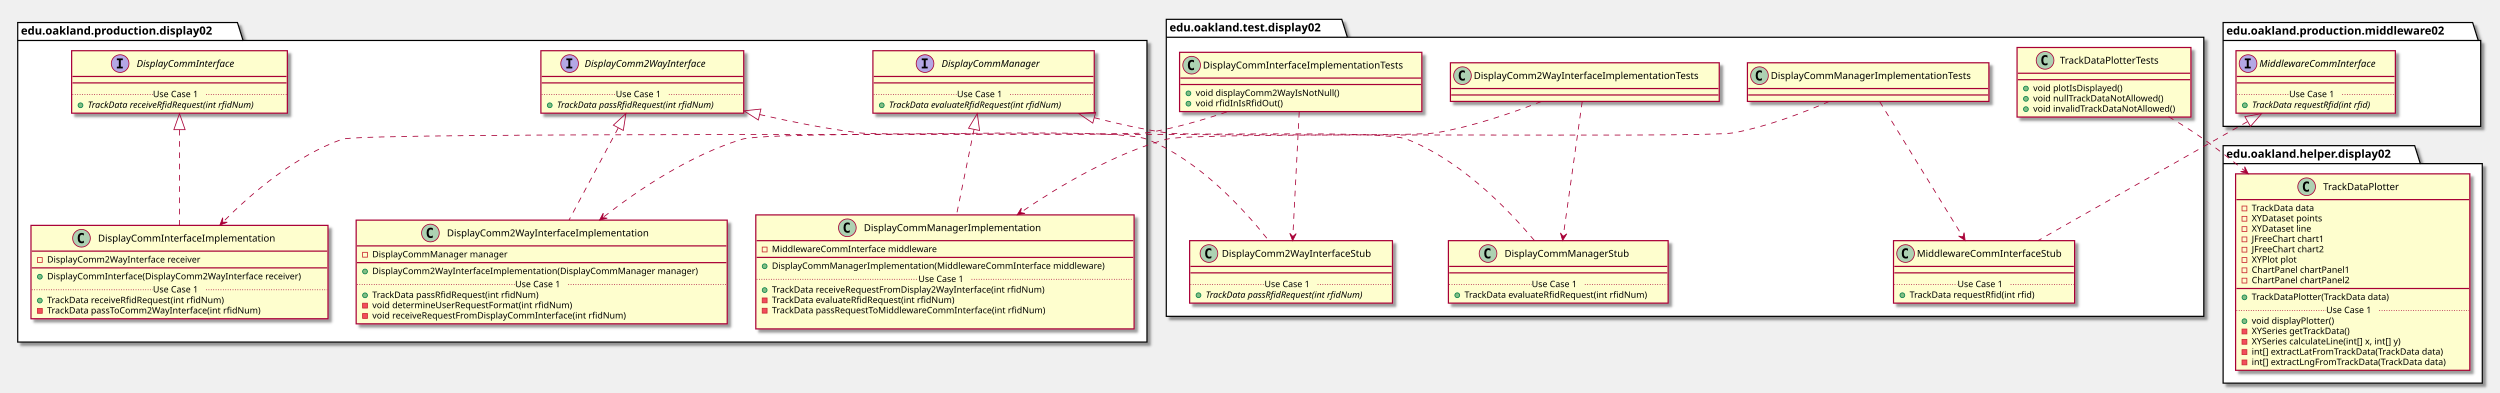
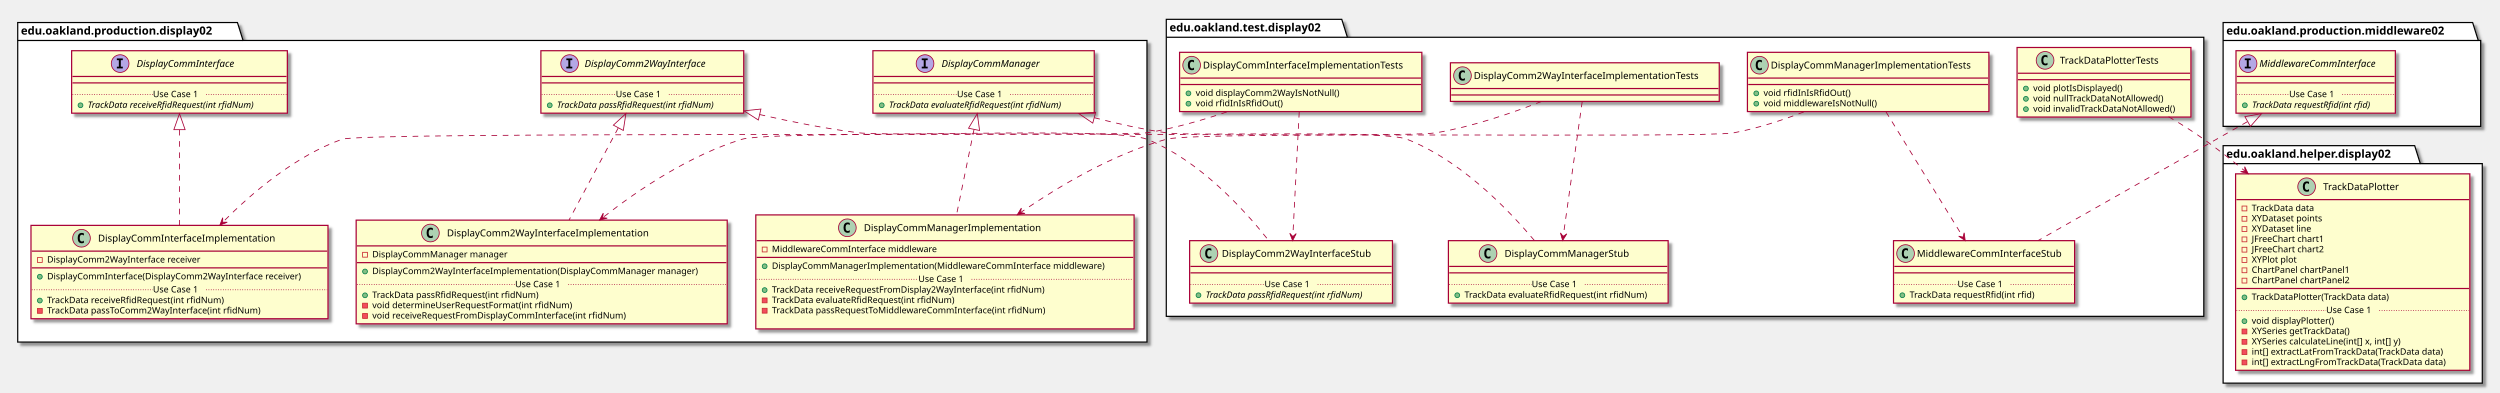
<svg xmlns="http://www.w3.org/2000/svg" contentScriptType="application/ecmascript" contentStyleType="text/css" height="488px" preserveAspectRatio="none" style="width:3106px;height:488px;" version="1.1" viewBox="0 0 3106 488" width="3106px" zoomAndPan="magnify">
  <defs>
-     <filter height="300%" id="f1ndgnu8f6g2jx" width="300%" x="-1" y="-1">
+     <filter height="300%" id="f1byaof8jw1g3h" width="300%" x="-1" y="-1">
      <feGaussianBlur result="blurOut" stdDeviation="2.0" />
      <feColorMatrix in="blurOut" result="blurOut2" type="matrix" values="0 0 0 0 0 0 0 0 0 0 0 0 0 0 0 0 0 0 .4 0" />
      <feOffset dx="4.0" dy="4.0" in="blurOut2" result="blurOut3" />
      <feBlend in="SourceGraphic" in2="blurOut3" mode="normal" />
    </filter>
  </defs>
  <g>
-     <polygon fill="#FFFFFF" filter="url(#f1ndgnu8f6g2jx)" points="22,28,295,28,302,50.297,1425,50.297,1425,425,22,425,22,28" style="stroke: #000000; stroke-width: 1.5;" />
+     <polygon fill="#FFFFFF" filter="url(#f1byaof8jw1g3h)" points="22,28,295,28,302,50.297,1425,50.297,1425,425,22,425,22,28" style="stroke: #000000; stroke-width: 1.5;" />
    <line style="stroke: #000000; stroke-width: 1.5;" x1="22" x2="302" y1="50.297" y2="50.297" />
    <text fill="#000000" font-family="sans-serif" font-size="14" font-weight="bold" lengthAdjust="spacingAndGlyphs" textLength="267" x="26" y="42.995">edu.oakland.production.display02</text>
-     <polygon fill="#FFFFFF" filter="url(#f1ndgnu8f6g2jx)" points="1449,24,1667,24,1674,46.297,2738,46.297,2738,393,1449,393,1449,24" style="stroke: #000000; stroke-width: 1.5;" />
+     <polygon fill="#FFFFFF" filter="url(#f1byaof8jw1g3h)" points="1449,24,1667,24,1674,46.297,2738,46.297,2738,393,1449,393,1449,24" style="stroke: #000000; stroke-width: 1.5;" />
    <line style="stroke: #000000; stroke-width: 1.5;" x1="1449" x2="1674" y1="46.297" y2="46.297" />
    <text fill="#000000" font-family="sans-serif" font-size="14" font-weight="bold" lengthAdjust="spacingAndGlyphs" textLength="212" x="1453" y="38.995">edu.oakland.test.display02</text>
-     <polygon fill="#FFFFFF" filter="url(#f1ndgnu8f6g2jx)" points="2762,181,3000,181,3007,203.297,3084,203.297,3084,476,2762,476,2762,181" style="stroke: #000000; stroke-width: 1.5;" />
+     <polygon fill="#FFFFFF" filter="url(#f1byaof8jw1g3h)" points="2762,181,3000,181,3007,203.297,3084,203.297,3084,476,2762,476,2762,181" style="stroke: #000000; stroke-width: 1.5;" />
    <line style="stroke: #000000; stroke-width: 1.5;" x1="2762" x2="3007" y1="203.297" y2="203.297" />
    <text fill="#000000" font-family="sans-serif" font-size="14" font-weight="bold" lengthAdjust="spacingAndGlyphs" textLength="232" x="2766" y="195.995">edu.oakland.helper.display02</text>
-     <polygon fill="#FFFFFF" filter="url(#f1ndgnu8f6g2jx)" points="2762,28,3072,28,3079,50.297,3082,50.297,3082,157,2762,157,2762,28" style="stroke: #000000; stroke-width: 1.5;" />
+     <polygon fill="#FFFFFF" filter="url(#f1byaof8jw1g3h)" points="2762,28,3072,28,3079,50.297,3082,50.297,3082,157,2762,157,2762,28" style="stroke: #000000; stroke-width: 1.5;" />
    <line style="stroke: #000000; stroke-width: 1.5;" x1="2762" x2="3079" y1="50.297" y2="50.297" />
    <text fill="#000000" font-family="sans-serif" font-size="14" font-weight="bold" lengthAdjust="spacingAndGlyphs" textLength="304" x="2766" y="42.995">edu.oakland.production.middleware02</text>
-     <rect fill="#FEFECE" filter="url(#f1ndgnu8f6g2jx)" height="77.609" id="DisplayCommInterface" style="stroke: #A80036; stroke-width: 1.5;" width="268" x="89" y="63" />
+     <rect fill="#FEFECE" filter="url(#f1byaof8jw1g3h)" height="77.609" id="DisplayCommInterface" style="stroke: #A80036; stroke-width: 1.5;" width="268" x="89" y="63" />
    <ellipse cx="149.25" cy="79" fill="#B4A7E5" rx="11" ry="11" style="stroke: #A80036; stroke-width: 1.0;" />
    <path d="M145.172,74.766 L145.172,72.609 L152.562,72.609 L152.562,74.766 L150.094,74.766 L150.094,82.844 L152.562,82.844 L152.562,85 L145.172,85 L145.172,82.844 L147.641,82.844 L147.641,74.766 L145.172,74.766 Z " />
    <text fill="#000000" font-family="sans-serif" font-size="12" font-style="italic" lengthAdjust="spacingAndGlyphs" textLength="139" x="169.75" y="83.154">DisplayCommInterface</text>
    <line style="stroke: #A80036; stroke-width: 1.5;" x1="90" x2="356" y1="95" y2="95" />
    <line style="stroke: #A80036; stroke-width: 1.5;" x1="90" x2="356" y1="103" y2="103" />
    <ellipse cx="100" cy="130.805" fill="#84BE84" rx="3" ry="3" style="stroke: #038048; stroke-width: 1.0;" />
    <text fill="#000000" font-family="sans-serif" font-size="11" font-style="italic" lengthAdjust="spacingAndGlyphs" textLength="242" x="109" y="134.015">TrackData receiveRfidRequest(int rfidNum)</text>
    <line style="stroke: #A80036; stroke-width: 1.0; stroke-dasharray: 1.0,2.0;" x1="90" x2="190" y1="117.402" y2="117.402" />
    <text fill="#000000" font-family="sans-serif" font-size="11" lengthAdjust="spacingAndGlyphs" textLength="66" x="190" y="120.71">Use Case 1</text>
    <line style="stroke: #A80036; stroke-width: 1.0; stroke-dasharray: 1.0,2.0;" x1="256" x2="356" y1="117.402" y2="117.402" />
-     <rect fill="#FEFECE" filter="url(#f1ndgnu8f6g2jx)" height="77.609" id="DisplayComm2WayInterface" style="stroke: #A80036; stroke-width: 1.5;" width="252" x="672" y="63" />
+     <rect fill="#FEFECE" filter="url(#f1byaof8jw1g3h)" height="77.609" id="DisplayComm2WayInterface" style="stroke: #A80036; stroke-width: 1.5;" width="252" x="672" y="63" />
    <ellipse cx="707.7" cy="79" fill="#B4A7E5" rx="11" ry="11" style="stroke: #A80036; stroke-width: 1.0;" />
    <path d="M703.622,74.766 L703.622,72.609 L711.013,72.609 L711.013,74.766 L708.544,74.766 L708.544,82.844 L711.013,82.844 L711.013,85 L703.622,85 L703.622,82.844 L706.091,82.844 L706.091,74.766 L703.622,74.766 Z " />
    <text fill="#000000" font-family="sans-serif" font-size="12" font-style="italic" lengthAdjust="spacingAndGlyphs" textLength="174" x="726.3" y="83.154">DisplayComm2WayInterface</text>
    <line style="stroke: #A80036; stroke-width: 1.5;" x1="673" x2="923" y1="95" y2="95" />
    <line style="stroke: #A80036; stroke-width: 1.5;" x1="673" x2="923" y1="103" y2="103" />
    <ellipse cx="683" cy="130.805" fill="#84BE84" rx="3" ry="3" style="stroke: #038048; stroke-width: 1.0;" />
    <text fill="#000000" font-family="sans-serif" font-size="11" font-style="italic" lengthAdjust="spacingAndGlyphs" textLength="226" x="692" y="134.015">TrackData passRfidRequest(int rfidNum)</text>
    <line style="stroke: #A80036; stroke-width: 1.0; stroke-dasharray: 1.0,2.0;" x1="673" x2="765" y1="117.402" y2="117.402" />
    <text fill="#000000" font-family="sans-serif" font-size="11" lengthAdjust="spacingAndGlyphs" textLength="66" x="765" y="120.71">Use Case 1</text>
    <line style="stroke: #A80036; stroke-width: 1.0; stroke-dasharray: 1.0,2.0;" x1="831" x2="923" y1="117.402" y2="117.402" />
-     <rect fill="#FEFECE" filter="url(#f1ndgnu8f6g2jx)" height="77.609" id="DisplayCommManager" style="stroke: #A80036; stroke-width: 1.5;" width="275" x="1084.5" y="63" />
+     <rect fill="#FEFECE" filter="url(#f1byaof8jw1g3h)" height="77.609" id="DisplayCommManager" style="stroke: #A80036; stroke-width: 1.5;" width="275" x="1084.5" y="63" />
    <ellipse cx="1149.25" cy="79" fill="#B4A7E5" rx="11" ry="11" style="stroke: #A80036; stroke-width: 1.0;" />
    <path d="M1145.172,74.766 L1145.172,72.609 L1152.562,72.609 L1152.562,74.766 L1150.094,74.766 L1150.094,82.844 L1152.562,82.844 L1152.562,85 L1145.172,85 L1145.172,82.844 L1147.641,82.844 L1147.641,74.766 L1145.172,74.766 Z " />
    <text fill="#000000" font-family="sans-serif" font-size="12" font-style="italic" lengthAdjust="spacingAndGlyphs" textLength="137" x="1169.75" y="83.154">DisplayCommManager</text>
    <line style="stroke: #A80036; stroke-width: 1.5;" x1="1085.5" x2="1358.5" y1="95" y2="95" />
    <line style="stroke: #A80036; stroke-width: 1.5;" x1="1085.5" x2="1358.5" y1="103" y2="103" />
    <ellipse cx="1095.5" cy="130.805" fill="#84BE84" rx="3" ry="3" style="stroke: #038048; stroke-width: 1.0;" />
    <text fill="#000000" font-family="sans-serif" font-size="11" font-style="italic" lengthAdjust="spacingAndGlyphs" textLength="249" x="1104.5" y="134.015">TrackData evaluateRfidRequest(int rfidNum)</text>
    <line style="stroke: #A80036; stroke-width: 1.0; stroke-dasharray: 1.0,2.0;" x1="1085.5" x2="1189" y1="117.402" y2="117.402" />
    <text fill="#000000" font-family="sans-serif" font-size="11" lengthAdjust="spacingAndGlyphs" textLength="66" x="1189" y="120.71">Use Case 1</text>
    <line style="stroke: #A80036; stroke-width: 1.0; stroke-dasharray: 1.0,2.0;" x1="1255" x2="1358.5" y1="117.402" y2="117.402" />
-     <rect fill="#FEFECE" filter="url(#f1ndgnu8f6g2jx)" height="116.023" id="DisplayCommInterfaceImplementation" style="stroke: #A80036; stroke-width: 1.5;" width="369" x="38.5" y="280" />
+     <rect fill="#FEFECE" filter="url(#f1byaof8jw1g3h)" height="116.023" id="DisplayCommInterfaceImplementation" style="stroke: #A80036; stroke-width: 1.5;" width="369" x="38.5" y="280" />
    <ellipse cx="101.25" cy="296" fill="#ADD1B2" rx="11" ry="11" style="stroke: #A80036; stroke-width: 1.0;" />
    <path d="M104.219,301.641 Q103.641,301.938 103,302.078 Q102.359,302.234 101.656,302.234 Q99.156,302.234 97.828,300.594 Q96.516,298.938 96.516,295.812 Q96.516,292.688 97.828,291.031 Q99.156,289.375 101.656,289.375 Q102.359,289.375 103,289.531 Q103.656,289.688 104.219,289.984 L104.219,292.703 Q103.594,292.125 103,291.859 Q102.406,291.578 101.781,291.578 Q100.438,291.578 99.75,292.656 Q99.062,293.719 99.062,295.812 Q99.062,297.906 99.75,298.984 Q100.438,300.047 101.781,300.047 Q102.406,300.047 103,299.781 Q103.594,299.5 104.219,298.922 L104.219,301.641 Z " />
    <text fill="#000000" font-family="sans-serif" font-size="12" lengthAdjust="spacingAndGlyphs" textLength="235" x="121.75" y="300.154">DisplayCommInterfaceImplementation</text>
    <line style="stroke: #A80036; stroke-width: 1.5;" x1="39.5" x2="406.5" y1="312" y2="312" />
    <rect fill="none" height="6" style="stroke: #C82930; stroke-width: 1.0;" width="6" x="46.5" y="320" />
    <text fill="#000000" font-family="sans-serif" font-size="11" lengthAdjust="spacingAndGlyphs" textLength="207" x="58.5" y="326.21">DisplayComm2WayInterface receiver</text>
    <line style="stroke: #A80036; stroke-width: 1.5;" x1="39.5" x2="406.5" y1="332.805" y2="332.805" />
    <ellipse cx="49.5" cy="343.805" fill="#84BE84" rx="3" ry="3" style="stroke: #038048; stroke-width: 1.0;" />
    <text fill="#000000" font-family="sans-serif" font-size="11" lengthAdjust="spacingAndGlyphs" textLength="343" x="58.5" y="347.015">DisplayCommInterface(DisplayComm2WayInterface receiver)</text>
    <ellipse cx="49.5" cy="373.414" fill="#84BE84" rx="3" ry="3" style="stroke: #038048; stroke-width: 1.0;" />
    <text fill="#000000" font-family="sans-serif" font-size="11" lengthAdjust="spacingAndGlyphs" textLength="240" x="58.5" y="376.625">TrackData receiveRfidRequest(int rfidNum)</text>
    <rect fill="#F24D5C" height="6" style="stroke: #C82930; stroke-width: 1.0;" width="6" x="46.5" y="383.219" />
    <text fill="#000000" font-family="sans-serif" font-size="11" lengthAdjust="spacingAndGlyphs" textLength="290" x="58.5" y="389.429">TrackData passToComm2WayInterface(int rfidNum)</text>
    <line style="stroke: #A80036; stroke-width: 1.0; stroke-dasharray: 1.0,2.0;" x1="39.5" x2="190" y1="360.012" y2="360.012" />
    <text fill="#000000" font-family="sans-serif" font-size="11" lengthAdjust="spacingAndGlyphs" textLength="66" x="190" y="363.32">Use Case 1</text>
    <line style="stroke: #A80036; stroke-width: 1.0; stroke-dasharray: 1.0,2.0;" x1="256" x2="406.5" y1="360.012" y2="360.012" />
-     <rect fill="#FEFECE" filter="url(#f1ndgnu8f6g2jx)" height="128.828" id="DisplayComm2WayInterfaceImplementation" style="stroke: #A80036; stroke-width: 1.5;" width="461" x="442.5" y="273.5" />
+     <rect fill="#FEFECE" filter="url(#f1byaof8jw1g3h)" height="128.828" id="DisplayComm2WayInterfaceImplementation" style="stroke: #A80036; stroke-width: 1.5;" width="461" x="442.5" y="273.5" />
    <ellipse cx="534.75" cy="289.5" fill="#ADD1B2" rx="11" ry="11" style="stroke: #A80036; stroke-width: 1.0;" />
    <path d="M537.719,295.141 Q537.141,295.438 536.5,295.578 Q535.859,295.734 535.156,295.734 Q532.656,295.734 531.328,294.094 Q530.016,292.438 530.016,289.312 Q530.016,286.188 531.328,284.531 Q532.656,282.875 535.156,282.875 Q535.859,282.875 536.5,283.031 Q537.156,283.188 537.719,283.484 L537.719,286.203 Q537.094,285.625 536.5,285.359 Q535.906,285.078 535.281,285.078 Q533.938,285.078 533.25,286.156 Q532.562,287.219 532.562,289.312 Q532.562,291.406 533.25,292.484 Q533.938,293.547 535.281,293.547 Q535.906,293.547 536.5,293.281 Q537.094,293 537.719,292.422 L537.719,295.141 Z " />
    <text fill="#000000" font-family="sans-serif" font-size="12" lengthAdjust="spacingAndGlyphs" textLength="268" x="555.25" y="293.654">DisplayComm2WayInterfaceImplementation</text>
    <line style="stroke: #A80036; stroke-width: 1.5;" x1="443.5" x2="902.5" y1="305.5" y2="305.5" />
    <rect fill="none" height="6" style="stroke: #C82930; stroke-width: 1.0;" width="6" x="450.5" y="313.5" />
    <text fill="#000000" font-family="sans-serif" font-size="11" lengthAdjust="spacingAndGlyphs" textLength="182" x="462.5" y="319.71">DisplayCommManager manager</text>
    <line style="stroke: #A80036; stroke-width: 1.5;" x1="443.5" x2="902.5" y1="326.305" y2="326.305" />
    <ellipse cx="453.5" cy="337.305" fill="#84BE84" rx="3" ry="3" style="stroke: #038048; stroke-width: 1.0;" />
    <text fill="#000000" font-family="sans-serif" font-size="11" lengthAdjust="spacingAndGlyphs" textLength="435" x="462.5" y="340.515">DisplayComm2WayInterfaceImplementation(DisplayCommManager manager)</text>
    <ellipse cx="453.5" cy="366.914" fill="#84BE84" rx="3" ry="3" style="stroke: #038048; stroke-width: 1.0;" />
    <text fill="#000000" font-family="sans-serif" font-size="11" lengthAdjust="spacingAndGlyphs" textLength="227" x="462.5" y="370.125">TrackData passRfidRequest(int rfidNum)</text>
    <rect fill="#F24D5C" height="6" style="stroke: #C82930; stroke-width: 1.0;" width="6" x="450.5" y="376.719" />
    <text fill="#000000" font-family="sans-serif" font-size="11" lengthAdjust="spacingAndGlyphs" textLength="269" x="462.5" y="382.929">void determineUserRequestFormat(int rfidNum)</text>
    <rect fill="#F24D5C" height="6" style="stroke: #C82930; stroke-width: 1.0;" width="6" x="450.5" y="389.523" />
    <text fill="#000000" font-family="sans-serif" font-size="11" lengthAdjust="spacingAndGlyphs" textLength="342" x="462.5" y="395.734">void receiveRequestFromDisplayCommInterface(int rfidNum)</text>
    <line style="stroke: #A80036; stroke-width: 1.0; stroke-dasharray: 1.0,2.0;" x1="443.5" x2="640" y1="353.512" y2="353.512" />
    <text fill="#000000" font-family="sans-serif" font-size="11" lengthAdjust="spacingAndGlyphs" textLength="66" x="640" y="356.82">Use Case 1</text>
    <line style="stroke: #A80036; stroke-width: 1.0; stroke-dasharray: 1.0,2.0;" x1="706" x2="902.5" y1="353.512" y2="353.512" />
-     <rect fill="#FEFECE" filter="url(#f1ndgnu8f6g2jx)" height="141.633" id="DisplayCommManagerImplementation" style="stroke: #A80036; stroke-width: 1.5;" width="470" x="939" y="267" />
+     <rect fill="#FEFECE" filter="url(#f1byaof8jw1g3h)" height="141.633" id="DisplayCommManagerImplementation" style="stroke: #A80036; stroke-width: 1.5;" width="470" x="939" y="267" />
    <ellipse cx="1052.75" cy="283" fill="#ADD1B2" rx="11" ry="11" style="stroke: #A80036; stroke-width: 1.0;" />
    <path d="M1055.719,288.641 Q1055.141,288.938 1054.5,289.078 Q1053.859,289.234 1053.156,289.234 Q1050.656,289.234 1049.328,287.594 Q1048.016,285.938 1048.016,282.812 Q1048.016,279.688 1049.328,278.031 Q1050.656,276.375 1053.156,276.375 Q1053.859,276.375 1054.5,276.531 Q1055.156,276.688 1055.719,276.984 L1055.719,279.703 Q1055.094,279.125 1054.5,278.859 Q1053.906,278.578 1053.281,278.578 Q1051.938,278.578 1051.25,279.656 Q1050.562,280.719 1050.562,282.812 Q1050.562,284.906 1051.25,285.984 Q1051.938,287.047 1053.281,287.047 Q1053.906,287.047 1054.5,286.781 Q1055.094,286.5 1055.719,285.922 L1055.719,288.641 Z " />
    <text fill="#000000" font-family="sans-serif" font-size="12" lengthAdjust="spacingAndGlyphs" textLength="234" x="1073.25" y="287.154">DisplayCommManagerImplementation</text>
    <line style="stroke: #A80036; stroke-width: 1.5;" x1="940" x2="1408" y1="299" y2="299" />
    <rect fill="none" height="6" style="stroke: #C82930; stroke-width: 1.0;" width="6" x="947" y="307" />
    <text fill="#000000" font-family="sans-serif" font-size="11" lengthAdjust="spacingAndGlyphs" textLength="221" x="959" y="313.21">MiddlewareCommInterface middleware</text>
    <line style="stroke: #A80036; stroke-width: 1.5;" x1="940" x2="1408" y1="319.805" y2="319.805" />
    <ellipse cx="950" cy="330.805" fill="#84BE84" rx="3" ry="3" style="stroke: #038048; stroke-width: 1.0;" />
    <text fill="#000000" font-family="sans-serif" font-size="11" lengthAdjust="spacingAndGlyphs" textLength="444" x="959" y="334.015">DisplayCommManagerImplementation(MiddlewareCommInterface middleware)</text>
    <ellipse cx="950" cy="360.414" fill="#84BE84" rx="3" ry="3" style="stroke: #038048; stroke-width: 1.0;" />
    <text fill="#000000" font-family="sans-serif" font-size="11" lengthAdjust="spacingAndGlyphs" textLength="368" x="959" y="363.625">TrackData receiveRequestFromDisplay2WayInterface(int rfidNum)</text>
    <rect fill="#F24D5C" height="6" style="stroke: #C82930; stroke-width: 1.0;" width="6" x="947" y="370.219" />
    <text fill="#000000" font-family="sans-serif" font-size="11" lengthAdjust="spacingAndGlyphs" textLength="247" x="959" y="376.429">TrackData evaluateRfidRequest(int rfidNum)</text>
    <rect fill="#F24D5C" height="6" style="stroke: #C82930; stroke-width: 1.0;" width="6" x="947" y="383.023" />
    <text fill="#000000" font-family="sans-serif" font-size="11" lengthAdjust="spacingAndGlyphs" textLength="371" x="959" y="389.234">TrackData passRequestToMiddlewareCommInterface(int rfidNum)</text>
    <text fill="#000000" font-family="sans-serif" font-size="11" lengthAdjust="spacingAndGlyphs" textLength="0" x="963" y="402.039" />
    <line style="stroke: #A80036; stroke-width: 1.0; stroke-dasharray: 1.0,2.0;" x1="940" x2="1141" y1="347.012" y2="347.012" />
    <text fill="#000000" font-family="sans-serif" font-size="11" lengthAdjust="spacingAndGlyphs" textLength="66" x="1141" y="350.32">Use Case 1</text>
    <line style="stroke: #A80036; stroke-width: 1.0; stroke-dasharray: 1.0,2.0;" x1="1207" x2="1408" y1="347.012" y2="347.012" />
-     <rect fill="#FEFECE" filter="url(#f1ndgnu8f6g2jx)" height="73.609" id="DisplayCommInterfaceImplementationTests" style="stroke: #A80036; stroke-width: 1.5;" width="301" x="1465.5" y="65" />
+     <rect fill="#FEFECE" filter="url(#f1byaof8jw1g3h)" height="73.609" id="DisplayCommInterfaceImplementationTests" style="stroke: #A80036; stroke-width: 1.5;" width="301" x="1465.5" y="65" />
    <ellipse cx="1480.5" cy="81" fill="#ADD1B2" rx="11" ry="11" style="stroke: #A80036; stroke-width: 1.0;" />
    <path d="M1483.469,86.641 Q1482.891,86.938 1482.25,87.078 Q1481.609,87.234 1480.906,87.234 Q1478.406,87.234 1477.078,85.594 Q1475.766,83.938 1475.766,80.812 Q1475.766,77.688 1477.078,76.031 Q1478.406,74.375 1480.906,74.375 Q1481.609,74.375 1482.25,74.531 Q1482.906,74.688 1483.469,74.984 L1483.469,77.703 Q1482.844,77.125 1482.25,76.859 Q1481.656,76.578 1481.031,76.578 Q1479.688,76.578 1479,77.656 Q1478.312,78.719 1478.312,80.812 Q1478.312,82.906 1479,83.984 Q1479.688,85.047 1481.031,85.047 Q1481.656,85.047 1482.25,84.781 Q1482.844,84.5 1483.469,83.922 L1483.469,86.641 Z " />
    <text fill="#000000" font-family="sans-serif" font-size="12" lengthAdjust="spacingAndGlyphs" textLength="269" x="1494.5" y="85.154">DisplayCommInterfaceImplementationTests</text>
    <line style="stroke: #A80036; stroke-width: 1.5;" x1="1466.5" x2="1765.5" y1="97" y2="97" />
    <line style="stroke: #A80036; stroke-width: 1.5;" x1="1466.5" x2="1765.5" y1="105" y2="105" />
    <ellipse cx="1476.5" cy="116" fill="#84BE84" rx="3" ry="3" style="stroke: #038048; stroke-width: 1.0;" />
    <text fill="#000000" font-family="sans-serif" font-size="11" lengthAdjust="spacingAndGlyphs" textLength="191" x="1485.5" y="119.21">void displayComm2WayIsNotNull()</text>
    <ellipse cx="1476.5" cy="128.805" fill="#84BE84" rx="3" ry="3" style="stroke: #038048; stroke-width: 1.0;" />
    <text fill="#000000" font-family="sans-serif" font-size="11" lengthAdjust="spacingAndGlyphs" textLength="115" x="1485.5" y="132.015">void rfidInIsRfidOut()</text>
-     <rect fill="#FEFECE" filter="url(#f1ndgnu8f6g2jx)" height="77.609" id="DisplayComm2WayInterfaceStub" style="stroke: #A80036; stroke-width: 1.5;" width="252" x="1478" y="299" />
+     <rect fill="#FEFECE" filter="url(#f1byaof8jw1g3h)" height="77.609" id="DisplayComm2WayInterfaceStub" style="stroke: #A80036; stroke-width: 1.5;" width="252" x="1478" y="299" />
    <ellipse cx="1502" cy="315" fill="#ADD1B2" rx="11" ry="11" style="stroke: #A80036; stroke-width: 1.0;" />
    <path d="M1504.969,320.641 Q1504.391,320.938 1503.75,321.078 Q1503.109,321.234 1502.406,321.234 Q1499.906,321.234 1498.578,319.594 Q1497.266,317.938 1497.266,314.812 Q1497.266,311.688 1498.578,310.031 Q1499.906,308.375 1502.406,308.375 Q1503.109,308.375 1503.75,308.531 Q1504.406,308.688 1504.969,308.984 L1504.969,311.703 Q1504.344,311.125 1503.75,310.859 Q1503.156,310.578 1502.531,310.578 Q1501.188,310.578 1500.5,311.656 Q1499.812,312.719 1499.812,314.812 Q1499.812,316.906 1500.5,317.984 Q1501.188,319.047 1502.531,319.047 Q1503.156,319.047 1503.75,318.781 Q1504.344,318.5 1504.969,317.922 L1504.969,320.641 Z " />
    <text fill="#000000" font-family="sans-serif" font-size="12" lengthAdjust="spacingAndGlyphs" textLength="200" x="1518" y="319.154">DisplayComm2WayInterfaceStub</text>
    <line style="stroke: #A80036; stroke-width: 1.5;" x1="1479" x2="1729" y1="331" y2="331" />
    <line style="stroke: #A80036; stroke-width: 1.5;" x1="1479" x2="1729" y1="339" y2="339" />
    <ellipse cx="1489" cy="366.805" fill="#84BE84" rx="3" ry="3" style="stroke: #038048; stroke-width: 1.0;" />
    <text fill="#000000" font-family="sans-serif" font-size="11" font-style="italic" lengthAdjust="spacingAndGlyphs" textLength="226" x="1498" y="370.015">TrackData passRfidRequest(int rfidNum)</text>
    <line style="stroke: #A80036; stroke-width: 1.0; stroke-dasharray: 1.0,2.0;" x1="1479" x2="1571" y1="353.402" y2="353.402" />
    <text fill="#000000" font-family="sans-serif" font-size="11" lengthAdjust="spacingAndGlyphs" textLength="66" x="1571" y="356.71">Use Case 1</text>
    <line style="stroke: #A80036; stroke-width: 1.0; stroke-dasharray: 1.0,2.0;" x1="1637" x2="1729" y1="353.402" y2="353.402" />
-     <rect fill="#FEFECE" filter="url(#f1ndgnu8f6g2jx)" height="48" id="DisplayComm2WayInterfaceImplementationTests" style="stroke: #A80036; stroke-width: 1.5;" width="334" x="1802" y="78" />
+     <rect fill="#FEFECE" filter="url(#f1byaof8jw1g3h)" height="48" id="DisplayComm2WayInterfaceImplementationTests" style="stroke: #A80036; stroke-width: 1.5;" width="334" x="1802" y="78" />
    <ellipse cx="1817" cy="94" fill="#ADD1B2" rx="11" ry="11" style="stroke: #A80036; stroke-width: 1.0;" />
    <path d="M1819.969,99.641 Q1819.391,99.938 1818.75,100.078 Q1818.109,100.234 1817.406,100.234 Q1814.906,100.234 1813.578,98.594 Q1812.266,96.938 1812.266,93.812 Q1812.266,90.688 1813.578,89.031 Q1814.906,87.375 1817.406,87.375 Q1818.109,87.375 1818.75,87.531 Q1819.406,87.688 1819.969,87.984 L1819.969,90.703 Q1819.344,90.125 1818.75,89.859 Q1818.156,89.578 1817.531,89.578 Q1816.188,89.578 1815.5,90.656 Q1814.812,91.719 1814.812,93.812 Q1814.812,95.906 1815.5,96.984 Q1816.188,98.047 1817.531,98.047 Q1818.156,98.047 1818.75,97.781 Q1819.344,97.5 1819.969,96.922 L1819.969,99.641 Z " />
    <text fill="#000000" font-family="sans-serif" font-size="12" lengthAdjust="spacingAndGlyphs" textLength="302" x="1831" y="98.154">DisplayComm2WayInterfaceImplementationTests</text>
    <line style="stroke: #A80036; stroke-width: 1.5;" x1="1803" x2="2135" y1="110" y2="110" />
    <line style="stroke: #A80036; stroke-width: 1.5;" x1="1803" x2="2135" y1="118" y2="118" />
-     <rect fill="#FEFECE" filter="url(#f1ndgnu8f6g2jx)" height="77.609" id="DisplayCommManagerStub" style="stroke: #A80036; stroke-width: 1.5;" width="273" x="1799.5" y="299" />
+     <rect fill="#FEFECE" filter="url(#f1byaof8jw1g3h)" height="77.609" id="DisplayCommManagerStub" style="stroke: #A80036; stroke-width: 1.5;" width="273" x="1799.5" y="299" />
    <ellipse cx="1848.75" cy="315" fill="#ADD1B2" rx="11" ry="11" style="stroke: #A80036; stroke-width: 1.0;" />
    <path d="M1851.719,320.641 Q1851.141,320.938 1850.5,321.078 Q1849.859,321.234 1849.156,321.234 Q1846.656,321.234 1845.328,319.594 Q1844.016,317.938 1844.016,314.812 Q1844.016,311.688 1845.328,310.031 Q1846.656,308.375 1849.156,308.375 Q1849.859,308.375 1850.5,308.531 Q1851.156,308.688 1851.719,308.984 L1851.719,311.703 Q1851.094,311.125 1850.5,310.859 Q1849.906,310.578 1849.281,310.578 Q1847.938,310.578 1847.25,311.656 Q1846.562,312.719 1846.562,314.812 Q1846.562,316.906 1847.25,317.984 Q1847.938,319.047 1849.281,319.047 Q1849.906,319.047 1850.5,318.781 Q1851.094,318.5 1851.719,317.922 L1851.719,320.641 Z " />
    <text fill="#000000" font-family="sans-serif" font-size="12" lengthAdjust="spacingAndGlyphs" textLength="166" x="1869.25" y="319.154">DisplayCommManagerStub</text>
    <line style="stroke: #A80036; stroke-width: 1.5;" x1="1800.5" x2="2071.5" y1="331" y2="331" />
    <line style="stroke: #A80036; stroke-width: 1.5;" x1="1800.5" x2="2071.5" y1="339" y2="339" />
    <ellipse cx="1810.5" cy="366.805" fill="#84BE84" rx="3" ry="3" style="stroke: #038048; stroke-width: 1.0;" />
    <text fill="#000000" font-family="sans-serif" font-size="11" lengthAdjust="spacingAndGlyphs" textLength="247" x="1819.5" y="370.015">TrackData evaluateRfidRequest(int rfidNum)</text>
    <line style="stroke: #A80036; stroke-width: 1.0; stroke-dasharray: 1.0,2.0;" x1="1800.5" x2="1903" y1="353.402" y2="353.402" />
    <text fill="#000000" font-family="sans-serif" font-size="11" lengthAdjust="spacingAndGlyphs" textLength="66" x="1903" y="356.71">Use Case 1</text>
    <line style="stroke: #A80036; stroke-width: 1.0; stroke-dasharray: 1.0,2.0;" x1="1969" x2="2071.5" y1="353.402" y2="353.402" />
-     <rect fill="#FEFECE" filter="url(#f1ndgnu8f6g2jx)" height="48" id="DisplayCommManagerImplementationTests" style="stroke: #A80036; stroke-width: 1.5;" width="300" x="2171" y="78" />
-     <ellipse cx="2186" cy="94" fill="#ADD1B2" rx="11" ry="11" style="stroke: #A80036; stroke-width: 1.0;" />
-     <path d="M2188.969,99.641 Q2188.391,99.938 2187.75,100.078 Q2187.109,100.234 2186.406,100.234 Q2183.906,100.234 2182.578,98.594 Q2181.266,96.938 2181.266,93.812 Q2181.266,90.688 2182.578,89.031 Q2183.906,87.375 2186.406,87.375 Q2187.109,87.375 2187.75,87.531 Q2188.406,87.688 2188.969,87.984 L2188.969,90.703 Q2188.344,90.125 2187.75,89.859 Q2187.156,89.578 2186.531,89.578 Q2185.188,89.578 2184.5,90.656 Q2183.812,91.719 2183.812,93.812 Q2183.812,95.906 2184.5,96.984 Q2185.188,98.047 2186.531,98.047 Q2187.156,98.047 2187.75,97.781 Q2188.344,97.5 2188.969,96.922 L2188.969,99.641 Z " />
-     <text fill="#000000" font-family="sans-serif" font-size="12" lengthAdjust="spacingAndGlyphs" textLength="268" x="2200" y="98.154">DisplayCommManagerImplementationTests</text>
-     <line style="stroke: #A80036; stroke-width: 1.5;" x1="2172" x2="2470" y1="110" y2="110" />
-     <line style="stroke: #A80036; stroke-width: 1.5;" x1="2172" x2="2470" y1="118" y2="118" />
-     <rect fill="#FEFECE" filter="url(#f1ndgnu8f6g2jx)" height="77.609" id="MiddlewareCommInterfaceStub" style="stroke: #A80036; stroke-width: 1.5;" width="225" x="2352.5" y="299" />
+     <rect fill="#FEFECE" filter="url(#f1byaof8jw1g3h)" height="73.609" id="DisplayCommManagerImplementationTests" style="stroke: #A80036; stroke-width: 1.5;" width="300" x="2171" y="65" />
+     <ellipse cx="2186" cy="81" fill="#ADD1B2" rx="11" ry="11" style="stroke: #A80036; stroke-width: 1.0;" />
+     <path d="M2188.969,86.641 Q2188.391,86.938 2187.75,87.078 Q2187.109,87.234 2186.406,87.234 Q2183.906,87.234 2182.578,85.594 Q2181.266,83.938 2181.266,80.812 Q2181.266,77.688 2182.578,76.031 Q2183.906,74.375 2186.406,74.375 Q2187.109,74.375 2187.75,74.531 Q2188.406,74.688 2188.969,74.984 L2188.969,77.703 Q2188.344,77.125 2187.75,76.859 Q2187.156,76.578 2186.531,76.578 Q2185.188,76.578 2184.5,77.656 Q2183.812,78.719 2183.812,80.812 Q2183.812,82.906 2184.5,83.984 Q2185.188,85.047 2186.531,85.047 Q2187.156,85.047 2187.75,84.781 Q2188.344,84.5 2188.969,83.922 L2188.969,86.641 Z " />
+     <text fill="#000000" font-family="sans-serif" font-size="12" lengthAdjust="spacingAndGlyphs" textLength="268" x="2200" y="85.154">DisplayCommManagerImplementationTests</text>
+     <line style="stroke: #A80036; stroke-width: 1.5;" x1="2172" x2="2470" y1="97" y2="97" />
+     <line style="stroke: #A80036; stroke-width: 1.5;" x1="2172" x2="2470" y1="105" y2="105" />
+     <ellipse cx="2182" cy="116" fill="#84BE84" rx="3" ry="3" style="stroke: #038048; stroke-width: 1.0;" />
+     <text fill="#000000" font-family="sans-serif" font-size="11" lengthAdjust="spacingAndGlyphs" textLength="115" x="2191" y="119.21">void rfidInIsRfidOut()</text>
+     <ellipse cx="2182" cy="128.805" fill="#84BE84" rx="3" ry="3" style="stroke: #038048; stroke-width: 1.0;" />
+     <text fill="#000000" font-family="sans-serif" font-size="11" lengthAdjust="spacingAndGlyphs" textLength="151" x="2191" y="132.015">void middlewareIsNotNull()</text>
+     <rect fill="#FEFECE" filter="url(#f1byaof8jw1g3h)" height="77.609" id="MiddlewareCommInterfaceStub" style="stroke: #A80036; stroke-width: 1.5;" width="225" x="2352.5" y="299" />
    <ellipse cx="2367.5" cy="315" fill="#ADD1B2" rx="11" ry="11" style="stroke: #A80036; stroke-width: 1.0;" />
    <path d="M2370.469,320.641 Q2369.891,320.938 2369.25,321.078 Q2368.609,321.234 2367.906,321.234 Q2365.406,321.234 2364.078,319.594 Q2362.766,317.938 2362.766,314.812 Q2362.766,311.688 2364.078,310.031 Q2365.406,308.375 2367.906,308.375 Q2368.609,308.375 2369.25,308.531 Q2369.906,308.688 2370.469,308.984 L2370.469,311.703 Q2369.844,311.125 2369.25,310.859 Q2368.656,310.578 2368.031,310.578 Q2366.688,310.578 2366,311.656 Q2365.312,312.719 2365.312,314.812 Q2365.312,316.906 2366,317.984 Q2366.688,319.047 2368.031,319.047 Q2368.656,319.047 2369.25,318.781 Q2369.844,318.5 2370.469,317.922 L2370.469,320.641 Z " />
    <text fill="#000000" font-family="sans-serif" font-size="12" lengthAdjust="spacingAndGlyphs" textLength="193" x="2381.5" y="319.154">MiddlewareCommInterfaceStub</text>
    <line style="stroke: #A80036; stroke-width: 1.5;" x1="2353.5" x2="2576.5" y1="331" y2="331" />
    <line style="stroke: #A80036; stroke-width: 1.5;" x1="2353.5" x2="2576.5" y1="339" y2="339" />
    <ellipse cx="2363.5" cy="366.805" fill="#84BE84" rx="3" ry="3" style="stroke: #038048; stroke-width: 1.0;" />
    <text fill="#000000" font-family="sans-serif" font-size="11" lengthAdjust="spacingAndGlyphs" textLength="171" x="2372.5" y="370.015">TrackData requestRfid(int rfid)</text>
    <line style="stroke: #A80036; stroke-width: 1.0; stroke-dasharray: 1.0,2.0;" x1="2353.5" x2="2432" y1="353.402" y2="353.402" />
    <text fill="#000000" font-family="sans-serif" font-size="11" lengthAdjust="spacingAndGlyphs" textLength="66" x="2432" y="356.71">Use Case 1</text>
    <line style="stroke: #A80036; stroke-width: 1.0; stroke-dasharray: 1.0,2.0;" x1="2498" x2="2576.5" y1="353.402" y2="353.402" />
-     <rect fill="#FEFECE" filter="url(#f1ndgnu8f6g2jx)" height="86.414" id="TrackDataPlotterTests" style="stroke: #A80036; stroke-width: 1.5;" width="216" x="2506" y="59" />
+     <rect fill="#FEFECE" filter="url(#f1byaof8jw1g3h)" height="86.414" id="TrackDataPlotterTests" style="stroke: #A80036; stroke-width: 1.5;" width="216" x="2506" y="59" />
    <ellipse cx="2540.8" cy="75" fill="#ADD1B2" rx="11" ry="11" style="stroke: #A80036; stroke-width: 1.0;" />
    <path d="M2543.769,80.641 Q2543.191,80.938 2542.55,81.078 Q2541.909,81.234 2541.206,81.234 Q2538.706,81.234 2537.378,79.594 Q2536.066,77.938 2536.066,74.812 Q2536.066,71.688 2537.378,70.031 Q2538.706,68.375 2541.206,68.375 Q2541.909,68.375 2542.55,68.531 Q2543.206,68.688 2543.769,68.984 L2543.769,71.703 Q2543.144,71.125 2542.55,70.859 Q2541.956,70.578 2541.331,70.578 Q2539.988,70.578 2539.3,71.656 Q2538.613,72.719 2538.613,74.812 Q2538.613,76.906 2539.3,77.984 Q2539.988,79.047 2541.331,79.047 Q2541.956,79.047 2542.55,78.781 Q2543.144,78.5 2543.769,77.922 L2543.769,80.641 Z " />
    <text fill="#000000" font-family="sans-serif" font-size="12" lengthAdjust="spacingAndGlyphs" textLength="140" x="2559.2" y="79.154">TrackDataPlotterTests</text>
    <line style="stroke: #A80036; stroke-width: 1.5;" x1="2507" x2="2721" y1="91" y2="91" />
    <line style="stroke: #A80036; stroke-width: 1.5;" x1="2507" x2="2721" y1="99" y2="99" />
    <ellipse cx="2517" cy="110" fill="#84BE84" rx="3" ry="3" style="stroke: #038048; stroke-width: 1.0;" />
    <text fill="#000000" font-family="sans-serif" font-size="11" lengthAdjust="spacingAndGlyphs" textLength="121" x="2526" y="113.21">void plotIsDisplayed()</text>
    <ellipse cx="2517" cy="122.805" fill="#84BE84" rx="3" ry="3" style="stroke: #038048; stroke-width: 1.0;" />
    <text fill="#000000" font-family="sans-serif" font-size="11" lengthAdjust="spacingAndGlyphs" textLength="174" x="2526" y="126.015">void nullTrackDataNotAllowed()</text>
    <ellipse cx="2517" cy="135.609" fill="#84BE84" rx="3" ry="3" style="stroke: #038048; stroke-width: 1.0;" />
    <text fill="#000000" font-family="sans-serif" font-size="11" lengthAdjust="spacingAndGlyphs" textLength="190" x="2526" y="138.82">void invalidTrackDataNotAllowed()</text>
-     <rect fill="#FEFECE" filter="url(#f1ndgnu8f6g2jx)" height="244.07" id="TrackDataPlotter" style="stroke: #A80036; stroke-width: 1.5;" width="291" x="2777.5" y="216" />
+     <rect fill="#FEFECE" filter="url(#f1byaof8jw1g3h)" height="244.07" id="TrackDataPlotter" style="stroke: #A80036; stroke-width: 1.5;" width="291" x="2777.5" y="216" />
    <ellipse cx="2865.75" cy="232" fill="#ADD1B2" rx="11" ry="11" style="stroke: #A80036; stroke-width: 1.0;" />
    <path d="M2868.719,237.641 Q2868.141,237.938 2867.5,238.078 Q2866.859,238.234 2866.156,238.234 Q2863.656,238.234 2862.328,236.594 Q2861.016,234.938 2861.016,231.812 Q2861.016,228.688 2862.328,227.031 Q2863.656,225.375 2866.156,225.375 Q2866.859,225.375 2867.5,225.531 Q2868.156,225.688 2868.719,225.984 L2868.719,228.703 Q2868.094,228.125 2867.5,227.859 Q2866.906,227.578 2866.281,227.578 Q2864.938,227.578 2864.25,228.656 Q2863.562,229.719 2863.562,231.812 Q2863.562,233.906 2864.25,234.984 Q2864.938,236.047 2866.281,236.047 Q2866.906,236.047 2867.5,235.781 Q2868.094,235.5 2868.719,234.922 L2868.719,237.641 Z " />
    <text fill="#000000" font-family="sans-serif" font-size="12" lengthAdjust="spacingAndGlyphs" textLength="106" x="2886.25" y="236.154">TrackDataPlotter</text>
    <line style="stroke: #A80036; stroke-width: 1.5;" x1="2778.5" x2="3067.5" y1="248" y2="248" />
    <rect fill="none" height="6" style="stroke: #C82930; stroke-width: 1.0;" width="6" x="2785.5" y="256" />
    <text fill="#000000" font-family="sans-serif" font-size="11" lengthAdjust="spacingAndGlyphs" textLength="86" x="2797.5" y="262.21">TrackData data</text>
    <rect fill="none" height="6" style="stroke: #C82930; stroke-width: 1.0;" width="6" x="2785.5" y="268.805" />
    <text fill="#000000" font-family="sans-serif" font-size="11" lengthAdjust="spacingAndGlyphs" textLength="97" x="2797.5" y="275.015">XYDataset points</text>
    <rect fill="none" height="6" style="stroke: #C82930; stroke-width: 1.0;" width="6" x="2785.5" y="281.609" />
    <text fill="#000000" font-family="sans-serif" font-size="11" lengthAdjust="spacingAndGlyphs" textLength="82" x="2797.5" y="287.82">XYDataset line</text>
    <rect fill="none" height="6" style="stroke: #C82930; stroke-width: 1.0;" width="6" x="2785.5" y="294.414" />
    <text fill="#000000" font-family="sans-serif" font-size="11" lengthAdjust="spacingAndGlyphs" textLength="99" x="2797.5" y="300.625">JFreeChart chart1</text>
    <rect fill="none" height="6" style="stroke: #C82930; stroke-width: 1.0;" width="6" x="2785.5" y="307.219" />
    <text fill="#000000" font-family="sans-serif" font-size="11" lengthAdjust="spacingAndGlyphs" textLength="99" x="2797.5" y="313.429">JFreeChart chart2</text>
    <rect fill="none" height="6" style="stroke: #C82930; stroke-width: 1.0;" width="6" x="2785.5" y="320.023" />
    <text fill="#000000" font-family="sans-serif" font-size="11" lengthAdjust="spacingAndGlyphs" textLength="60" x="2797.5" y="326.234">XYPlot plot</text>
    <rect fill="none" height="6" style="stroke: #C82930; stroke-width: 1.0;" width="6" x="2785.5" y="332.828" />
    <text fill="#000000" font-family="sans-serif" font-size="11" lengthAdjust="spacingAndGlyphs" textLength="133" x="2797.5" y="339.039">ChartPanel chartPanel1</text>
    <rect fill="none" height="6" style="stroke: #C82930; stroke-width: 1.0;" width="6" x="2785.5" y="345.633" />
    <text fill="#000000" font-family="sans-serif" font-size="11" lengthAdjust="spacingAndGlyphs" textLength="133" x="2797.5" y="351.843">ChartPanel chartPanel2</text>
    <line style="stroke: #A80036; stroke-width: 1.5;" x1="2778.5" x2="3067.5" y1="358.438" y2="358.438" />
    <ellipse cx="2788.5" cy="369.438" fill="#84BE84" rx="3" ry="3" style="stroke: #038048; stroke-width: 1.0;" />
    <text fill="#000000" font-family="sans-serif" font-size="11" lengthAdjust="spacingAndGlyphs" textLength="188" x="2797.5" y="372.648">TrackDataPlotter(TrackData data)</text>
    <ellipse cx="2788.5" cy="399.047" fill="#84BE84" rx="3" ry="3" style="stroke: #038048; stroke-width: 1.0;" />
    <text fill="#000000" font-family="sans-serif" font-size="11" lengthAdjust="spacingAndGlyphs" textLength="112" x="2797.5" y="402.257">void displayPlotter()</text>
    <rect fill="#F24D5C" height="6" style="stroke: #C82930; stroke-width: 1.0;" width="6" x="2785.5" y="408.852" />
    <text fill="#000000" font-family="sans-serif" font-size="11" lengthAdjust="spacingAndGlyphs" textLength="138" x="2797.5" y="415.062">XYSeries getTrackData()</text>
    <rect fill="#F24D5C" height="6" style="stroke: #C82930; stroke-width: 1.0;" width="6" x="2785.5" y="421.656" />
    <text fill="#000000" font-family="sans-serif" font-size="11" lengthAdjust="spacingAndGlyphs" textLength="208" x="2797.5" y="427.867">XYSeries calculateLine(int[] x, int[] y)</text>
    <rect fill="#F24D5C" height="6" style="stroke: #C82930; stroke-width: 1.0;" width="6" x="2785.5" y="434.461" />
    <text fill="#000000" font-family="sans-serif" font-size="11" lengthAdjust="spacingAndGlyphs" textLength="262" x="2797.5" y="440.671">int[] extractLatFromTrackData(TrackData data)</text>
    <rect fill="#F24D5C" height="6" style="stroke: #C82930; stroke-width: 1.0;" width="6" x="2785.5" y="447.266" />
    <text fill="#000000" font-family="sans-serif" font-size="11" lengthAdjust="spacingAndGlyphs" textLength="265" x="2797.5" y="453.476">int[] extractLngFromTrackData(TrackData data)</text>
    <line style="stroke: #A80036; stroke-width: 1.0; stroke-dasharray: 1.0,2.0;" x1="2778.5" x2="2890" y1="385.644" y2="385.644" />
    <text fill="#000000" font-family="sans-serif" font-size="11" lengthAdjust="spacingAndGlyphs" textLength="66" x="2890" y="388.953">Use Case 1</text>
    <line style="stroke: #A80036; stroke-width: 1.0; stroke-dasharray: 1.0,2.0;" x1="2956" x2="3067.5" y1="385.644" y2="385.644" />
-     <rect fill="#FEFECE" filter="url(#f1ndgnu8f6g2jx)" height="77.609" id="MiddlewareCommInterface" style="stroke: #A80036; stroke-width: 1.5;" width="198" x="2778" y="63" />
+     <rect fill="#FEFECE" filter="url(#f1byaof8jw1g3h)" height="77.609" id="MiddlewareCommInterface" style="stroke: #A80036; stroke-width: 1.5;" width="198" x="2778" y="63" />
    <ellipse cx="2793" cy="79" fill="#B4A7E5" rx="11" ry="11" style="stroke: #A80036; stroke-width: 1.0;" />
    <path d="M2788.922,74.766 L2788.922,72.609 L2796.312,72.609 L2796.312,74.766 L2793.844,74.766 L2793.844,82.844 L2796.312,82.844 L2796.312,85 L2788.922,85 L2788.922,82.844 L2791.391,82.844 L2791.391,74.766 L2788.922,74.766 Z " />
    <text fill="#000000" font-family="sans-serif" font-size="12" font-style="italic" lengthAdjust="spacingAndGlyphs" textLength="166" x="2807" y="83.154">MiddlewareCommInterface</text>
    <line style="stroke: #A80036; stroke-width: 1.5;" x1="2779" x2="2975" y1="95" y2="95" />
    <line style="stroke: #A80036; stroke-width: 1.5;" x1="2779" x2="2975" y1="103" y2="103" />
    <ellipse cx="2789" cy="130.805" fill="#84BE84" rx="3" ry="3" style="stroke: #038048; stroke-width: 1.0;" />
    <text fill="#000000" font-family="sans-serif" font-size="11" font-style="italic" lengthAdjust="spacingAndGlyphs" textLength="171" x="2798" y="134.015">TrackData requestRfid(int rfid)</text>
    <line style="stroke: #A80036; stroke-width: 1.0; stroke-dasharray: 1.0,2.0;" x1="2779" x2="2844" y1="117.402" y2="117.402" />
    <text fill="#000000" font-family="sans-serif" font-size="11" lengthAdjust="spacingAndGlyphs" textLength="66" x="2844" y="120.71">Use Case 1</text>
    <line style="stroke: #A80036; stroke-width: 1.0; stroke-dasharray: 1.0,2.0;" x1="2910" x2="2975" y1="117.402" y2="117.402" />
    <path d="M223,161.34 C223,197.48 223,243.68 223,279.64 " fill="none" id="DisplayCommInterface&lt;-DisplayCommInterfaceImplementation" style="stroke: #A80036; stroke-width: 1.0; stroke-dasharray: 7.0,7.0;" />
    <polygon fill="none" points="216,161.12,223,141.12,230,161.12,216,161.12" style="stroke: #A80036; stroke-width: 1.0;" />
    <path d="M768.03,159.1 C749.66,193.49 726.1,237.6 707.03,273.3 " fill="none" id="DisplayComm2WayInterface&lt;-DisplayComm2WayInterfaceImplementation" style="stroke: #A80036; stroke-width: 1.0; stroke-dasharray: 7.0,7.0;" />
    <polygon fill="none" points="762.04,155.46,777.64,141.12,774.39,162.06,762.04,155.46" style="stroke: #A80036; stroke-width: 1.0;" />
    <path d="M1210.13,160.86 C1203.56,192.9 1195.34,232.95 1188.41,266.77 " fill="none" id="DisplayCommManager&lt;-DisplayCommManagerImplementation" style="stroke: #A80036; stroke-width: 1.0; stroke-dasharray: 7.0,7.0;" />
    <polygon fill="none" points="1203.3,159.3,1214.18,141.12,1217.02,162.12,1203.3,159.3" style="stroke: #A80036; stroke-width: 1.0;" />
    <path d="M1614.15,139.05 C1612.01,180.77 1608.49,249.44 1606.21,293.93 " fill="none" id="DisplayCommInterfaceImplementationTests-&gt;DisplayComm2WayInterfaceStub" style="stroke: #A80036; stroke-width: 1.0; stroke-dasharray: 7.0,7.0;" />
    <polygon fill="#A80036" points="1605.95,298.97,1610.408,290.188,1606.207,293.977,1602.419,289.776,1605.95,298.97" style="stroke: #A80036; stroke-width: 1.0;" />
    <path d="M1965.72,126.29 C1960.21,165.3 1949.06,244.4 1942.09,293.81 " fill="none" id="DisplayComm2WayInterfaceImplementationTests-&gt;DisplayCommManagerStub" style="stroke: #A80036; stroke-width: 1.0; stroke-dasharray: 7.0,7.0;" />
    <polygon fill="#A80036" points="1941.39,298.8,1946.609,290.448,1942.089,293.849,1938.688,289.329,1941.39,298.8" style="stroke: #A80036; stroke-width: 1.0;" />
-     <path d="M2335.33,126.29 C2359.43,165.45 2408.41,245.04 2438.79,294.41 " fill="none" id="DisplayCommManagerImplementationTests-&gt;MiddlewareCommInterfaceStub" style="stroke: #A80036; stroke-width: 1.0; stroke-dasharray: 7.0,7.0;" />
-     <polygon fill="#A80036" points="2441.49,298.8,2440.165,289.041,2438.863,294.546,2433.358,293.244,2441.49,298.8" style="stroke: #A80036; stroke-width: 1.0;" />
+     <path d="M2343.18,139.05 C2368.96,180.94 2411.46,249.99 2438.83,294.47 " fill="none" id="DisplayCommManagerImplementationTests-&gt;MiddlewareCommInterfaceStub" style="stroke: #A80036; stroke-width: 1.0; stroke-dasharray: 7.0,7.0;" />
+     <polygon fill="#A80036" points="2441.59,298.97,2440.265,289.211,2438.963,294.716,2433.458,293.414,2441.59,298.97" style="stroke: #A80036; stroke-width: 1.0;" />
    <path d="M1524.15,139.1 C1493.15,149.58 1458.04,159.64 1425,165 C1397.58,169.45 451.14,163.61 425,173 C367.34,193.72 314.08,238.51 276.74,276.06 " fill="none" id="DisplayCommInterfaceImplementationTests-&gt;DisplayCommInterfaceImplementation" style="stroke: #A80036; stroke-width: 1.0; stroke-dasharray: 7.0,7.0;" />
    <polygon fill="#A80036" points="273.18,279.67,282.351,276.079,276.694,276.113,276.66,270.456,273.18,279.67" style="stroke: #A80036; stroke-width: 1.0;" />
    <path d="M1915.11,126.07 C1878.8,140.35 1829.43,157.37 1784,165 C1736.77,172.93 967.81,159.04 922,173 C858.2,192.45 795.53,233.87 749.03,270.22 " fill="none" id="DisplayComm2WayInterfaceImplementationTests-&gt;DisplayComm2WayInterfaceImplementation" style="stroke: #A80036; stroke-width: 1.0; stroke-dasharray: 7.0,7.0;" />
    <polygon fill="#A80036" points="744.87,273.49,754.413,271.055,748.795,270.393,749.457,264.775,744.87,273.49" style="stroke: #A80036; stroke-width: 1.0;" />
-     <path d="M2272.58,126.04 C2239.9,140.31 2195.35,157.33 2154,165 C2115.49,172.14 1486.7,162.38 1449,173 C1383.95,191.32 1318.66,229.23 1268.03,263.99 " fill="none" id="DisplayCommManagerImplementationTests-&gt;DisplayCommManagerImplementation" style="stroke: #A80036; stroke-width: 1.0; stroke-dasharray: 7.0,7.0;" />
+     <path d="M2241.05,139.04 C2213.97,149.51 2183.19,159.58 2154,165 C2115.49,172.14 1486.7,162.38 1449,173 C1383.95,191.32 1318.66,229.23 1268.03,263.99 " fill="none" id="DisplayCommManagerImplementationTests-&gt;DisplayCommManagerImplementation" style="stroke: #A80036; stroke-width: 1.0; stroke-dasharray: 7.0,7.0;" />
    <polygon fill="#A80036" points="1263.79,266.92,1273.468,265.095,1267.903,264.078,1268.92,258.513,1263.79,266.92" style="stroke: #A80036; stroke-width: 1.0;" />
    <path d="M2694.26,145.01 C2709.15,153.72 2724.31,163.24 2738,173 C2754.99,185.12 2772.2,198.55 2788.94,212.36 " fill="none" id="TrackDataPlotterTests-&gt;TrackDataPlotter" style="stroke: #A80036; stroke-width: 1.0; stroke-dasharray: 7.0,7.0;" />
    <polygon fill="#A80036" points="2793.18,215.88,2788.804,207.057,2789.331,212.689,2783.698,213.215,2793.18,215.88" style="stroke: #A80036; stroke-width: 1.0;" />
    <path d="M943.78,142.3 C983.46,151.43 1026.63,159.95 1067,165 C1106.48,169.94 1388.08,158.17 1425,173 C1489.14,198.77 1544.56,258.83 1576.11,298.67 " fill="none" id="DisplayComm2WayInterface&lt;-DisplayComm2WayInterfaceStub" style="stroke: #A80036; stroke-width: 1.0; stroke-dasharray: 7.0,7.0;" />
    <polygon fill="none" points="942.16,149.11,924.3,137.71,945.38,135.49,942.16,149.11" style="stroke: #A80036; stroke-width: 1.0;" />
    <path d="M1359.58,146.24 C1388.83,153.83 1419.72,160.67 1449,165 C1481.88,169.86 1717.04,160.92 1748,173 C1814.17,198.82 1872.72,258.86 1906.25,298.69 " fill="none" id="DisplayCommManager&lt;-DisplayCommManagerStub" style="stroke: #A80036; stroke-width: 1.0; stroke-dasharray: 7.0,7.0;" />
    <polygon fill="none" points="1357.65,152.97,1340.14,141.03,1361.27,139.45,1357.65,152.97" style="stroke: #A80036; stroke-width: 1.0;" />
    <path d="M2792.08,151.23 C2715.04,194.98 2603,258.62 2532.08,298.9 " fill="none" id="MiddlewareCommInterface&lt;-MiddlewareCommInterfaceStub" style="stroke: #A80036; stroke-width: 1.0; stroke-dasharray: 7.0,7.0;" />
    <polygon fill="none" points="2789.04,144.91,2809.89,141.12,2795.95,157.08,2789.04,144.91" style="stroke: #A80036; stroke-width: 1.0;" />
  </g>
</svg>
